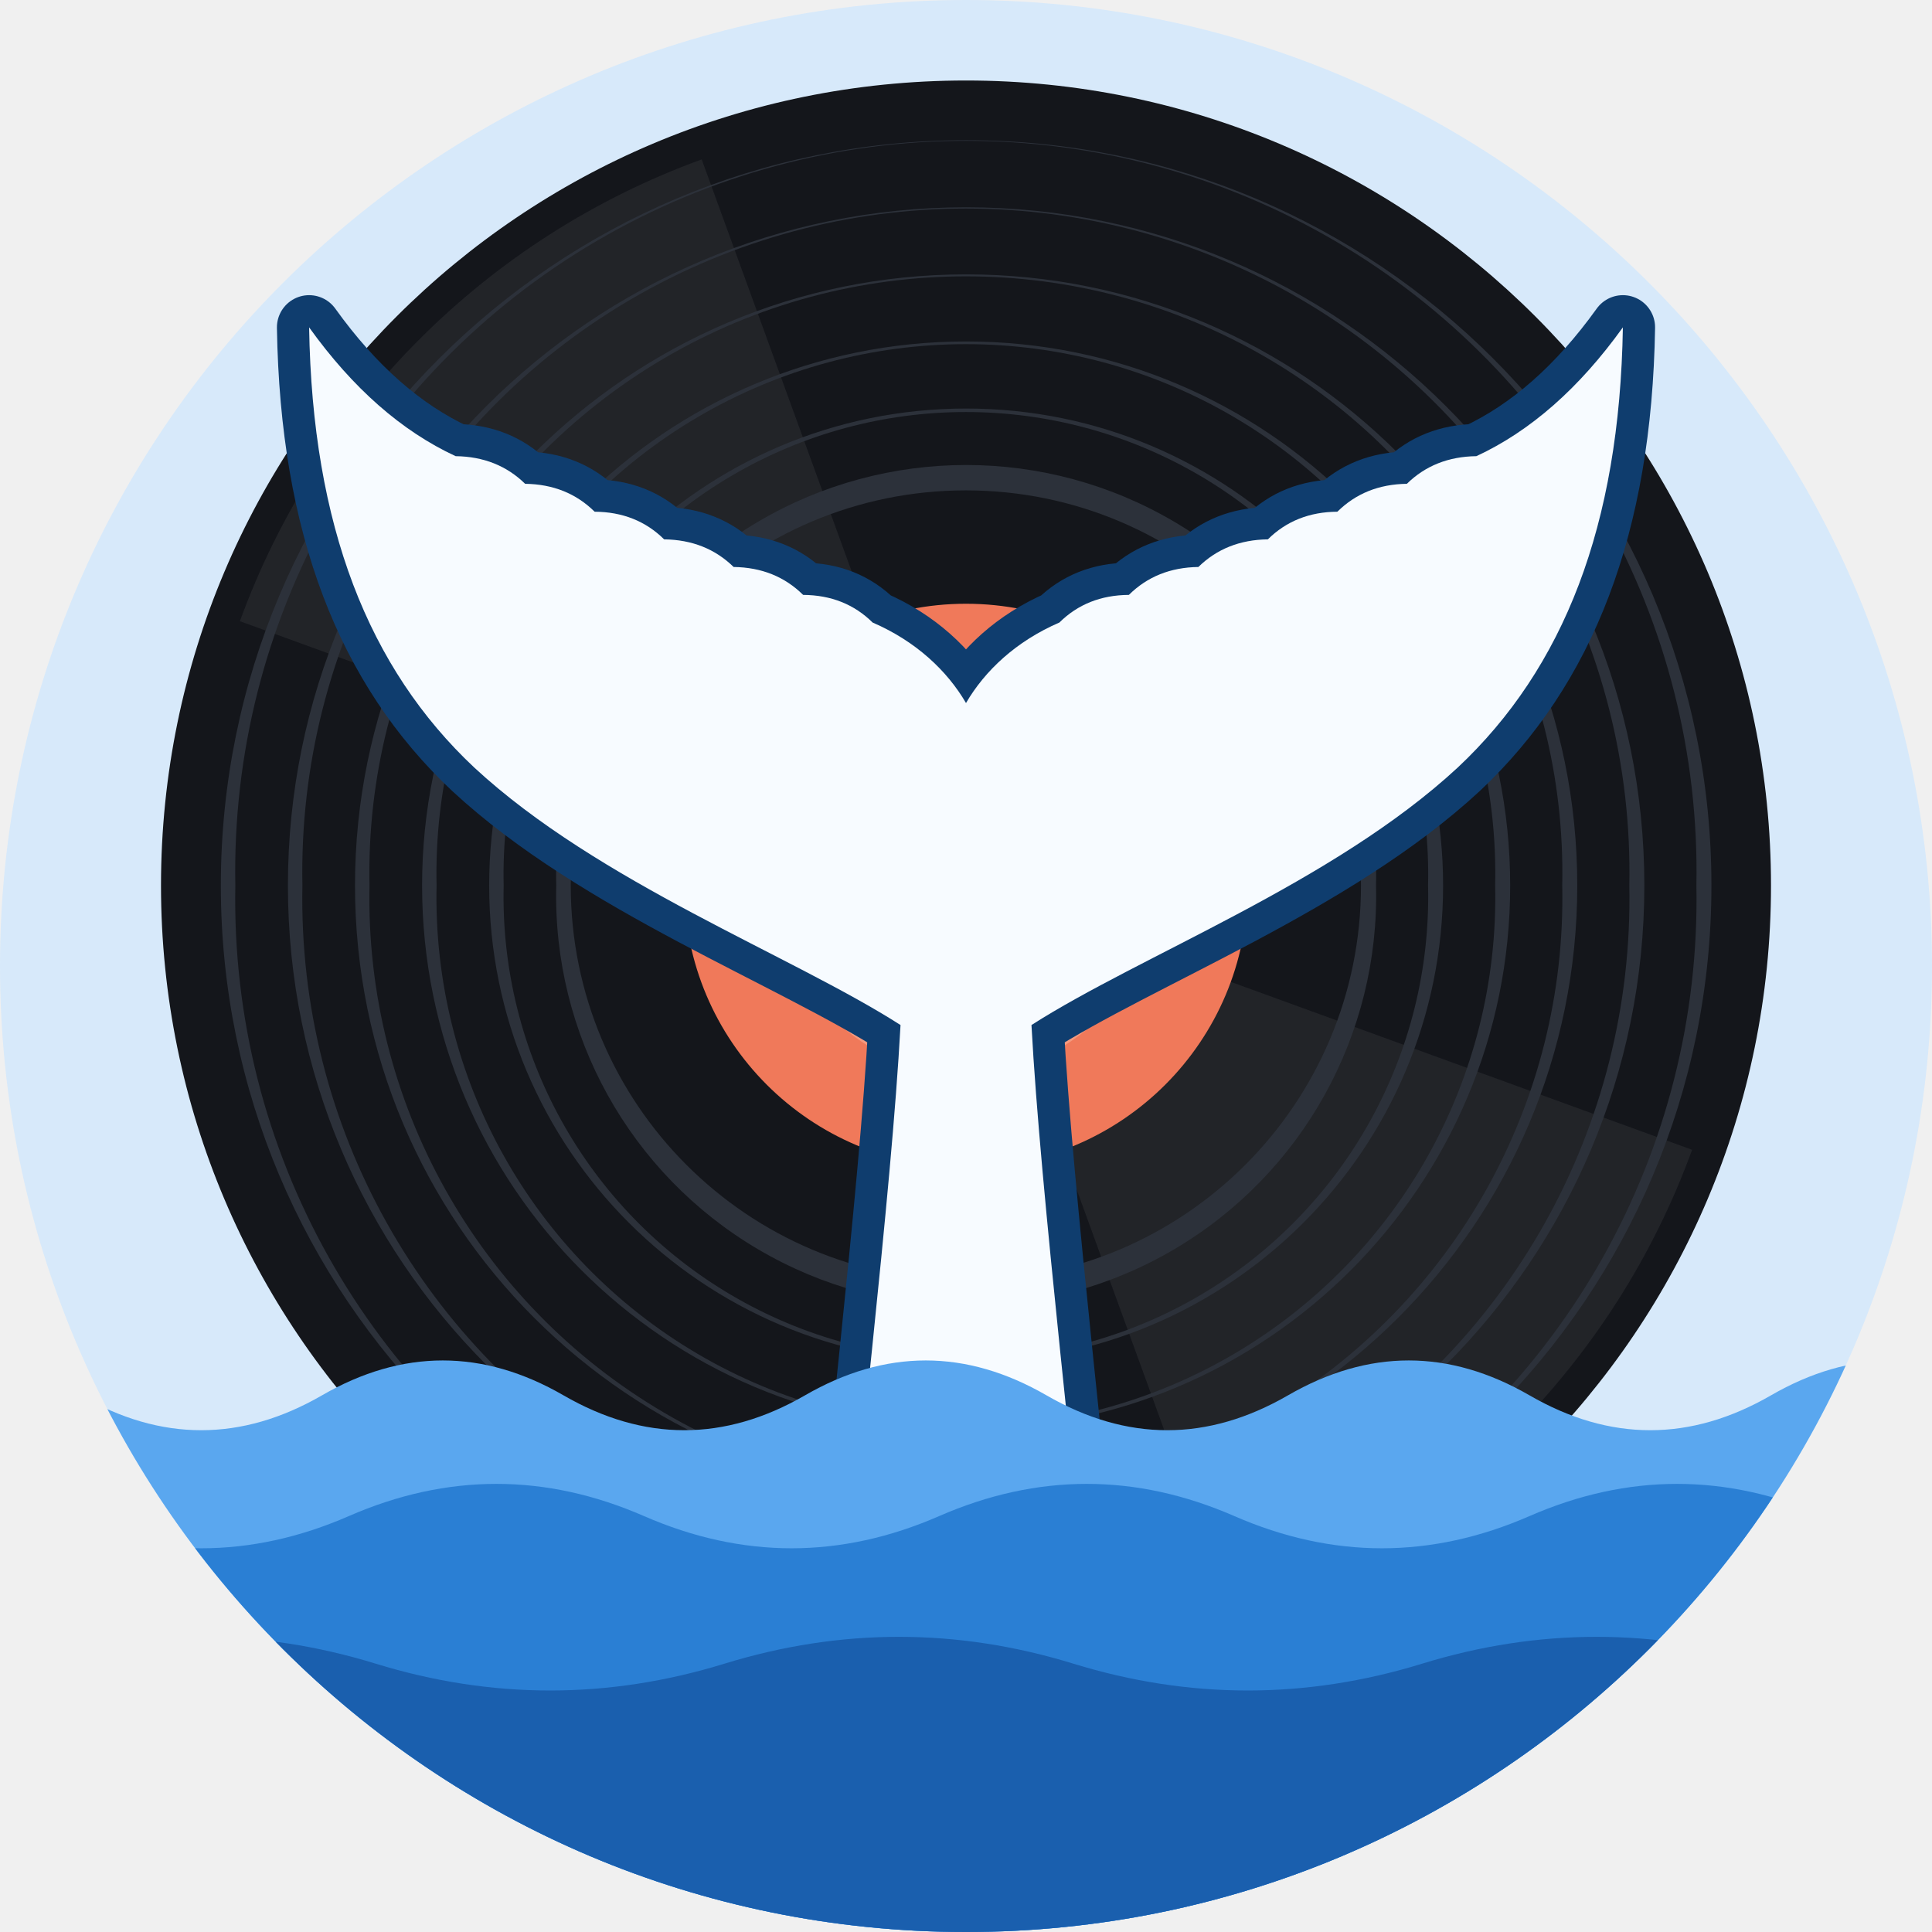
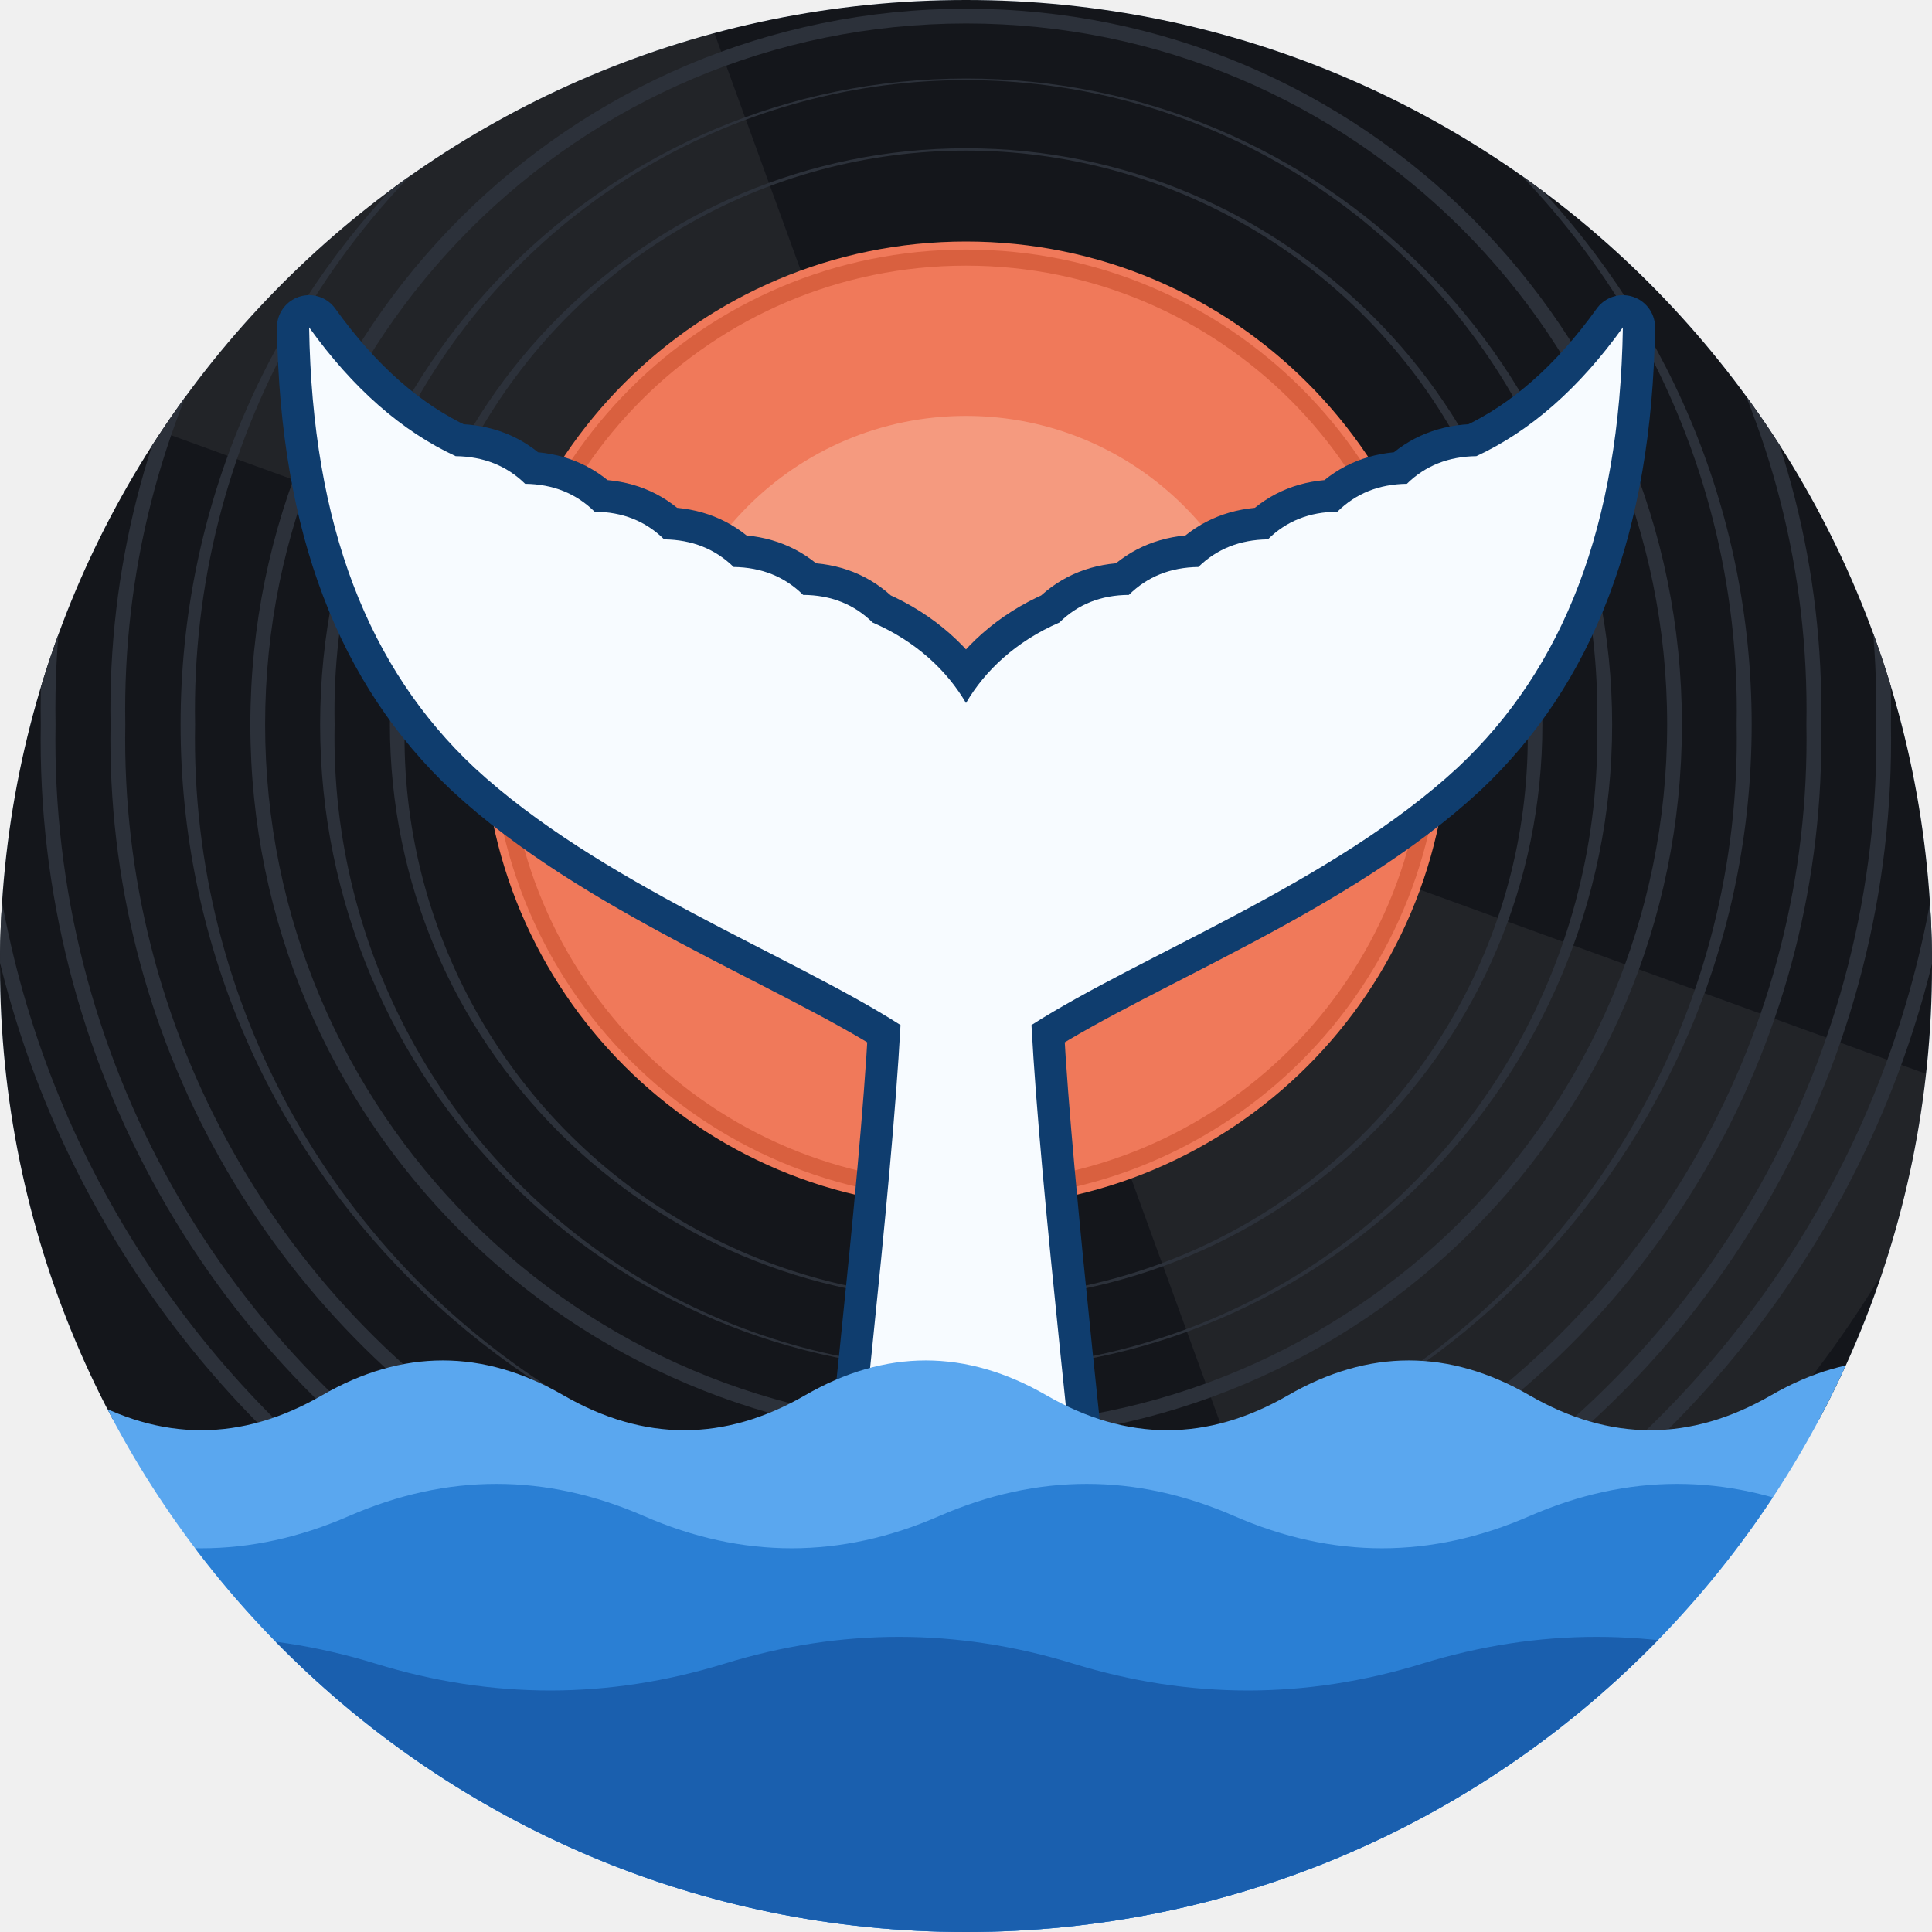
<svg xmlns="http://www.w3.org/2000/svg" width="512" height="512" viewBox="18 18 72 72">
  <defs>
    <clipPath id="c">
      <circle cx="54" cy="54" r="36" />
    </clipPath>
  </defs>
  <g clip-path="url(#c)">
    <rect x="-10" y="-10" width="128" height="128" fill="#d7e9fa" />
-     <path d="M24,51 a30,30 0 1,0 60,0 a30,30 0 1,0 -60,0 Z" fill="#14161b" />
-     <path d="M54,51 L26.94,41.15 A28.8,28.8 0 0,1 44.15,23.94 Z" fill="#ffffff" fill-opacity="0.06" />
-     <path d="M54,51 L81.06,60.85 A28.8,28.8 0 0,1 63.85,78.06 Z" fill="#ffffff" fill-opacity="0.06" />
-     <path d="M26.23,51 a27.77,27.77 0 1,0 55.55,0 a27.77,27.77 0 1,0 -55.55,0 Z M26.77,51 a27.23,27.23 0 1,1 54.45,0 a27.23,27.23 0 1,1 -54.45,0 Z" fill="#2c313a" />
-     <path d="M28.73,51 a25.27,25.27 0 1,0 50.55,0 a25.27,25.27 0 1,0 -50.55,0 Z M29.27,51 a24.73,24.73 0 1,1 49.45,0 a24.73,24.73 0 1,1 -49.45,0 Z" fill="#2c313a" />
-     <path d="M31.23,51 a22.77,22.77 0 1,0 45.55,0 a22.77,22.77 0 1,0 -45.55,0 Z M31.77,51 a22.23,22.23 0 1,1 44.45,0 a22.23,22.23 0 1,1 -44.45,0 Z" fill="#2c313a" />
-     <path d="M33.73,51 a20.27,20.27 0 1,0 40.55,0 a20.27,20.27 0 1,0 -40.55,0 Z M34.27,51 a19.73,19.73 0 1,1 39.45,0 a19.73,19.73 0 1,1 -39.45,0 Z" fill="#2c313a" />
-     <path d="M36.23,51 a17.77,17.77 0 1,0 35.55,0 a17.77,17.77 0 1,0 -35.55,0 Z M36.77,51 a17.23,17.23 0 1,1 34.45,0 a17.23,17.23 0 1,1 -34.45,0 Z" fill="#2c313a" />
-     <path d="M38.73,51 a15.28,15.28 0 1,0 30.55,0 a15.28,15.28 0 1,0 -30.55,0 Z M39.27,51 a14.72,14.72 0 1,1 29.45,0 a14.72,14.72 0 1,1 -29.45,0 Z" fill="#2c313a" />
-     <path d="M43.5,51 a10.5,10.5 0 1,0 21,0 a10.5,10.5 0 1,0 -21,0 Z" fill="#f0795a" />
-     <path d="M47,51 a7,7 0 1,0 14,0 a7,7 0 1,0 -14,0 Z" fill="#f59a7f" />
+     <path d="M13,45 a41,41 0 1,0 82,0 a41,41 0 1,0 -82,0 Z" fill="#14161b" />
+     <path d="M54,45 L16.6,31.39 A39.8,39.8 0 0,1 40.39,7.6 Z" fill="#ffffff" fill-opacity="0.06" />
+     <path d="M54,45 L91.4,58.61 A39.8,39.8 0 0,1 67.61,82.4 Z" fill="#ffffff" fill-opacity="0.06" />
+     <path d="M32.53,45 a21.47,21.47 0 1,0 42.95,0 a21.47,21.47 0 1,0 -42.95,0 Z M33.08,45 a20.93,20.93 0 1,1 41.85,0 a20.93,20.93 0 1,1 -41.85,0 Z" fill="#2c313a" />
+     <path d="M29.93,45 a24.07,24.07 0 1,0 48.15,0 a24.07,24.07 0 1,0 -48.15,0 Z M30.47,45 a23.53,23.53 0 1,1 47.05,0 a23.53,23.53 0 1,1 -47.05,0 Z" fill="#2c313a" />
+     <path d="M27.33,45 a26.67,26.67 0 1,0 53.35,0 a26.67,26.67 0 1,0 -53.35,0 Z M27.88,45 a26.12,26.12 0 1,1 52.25,0 a26.12,26.12 0 1,1 -52.25,0 Z" fill="#2c313a" />
+     <path d="M24.73,45 a29.27,29.27 0 1,0 58.55,0 a29.27,29.27 0 1,0 -58.55,0 Z M25.27,45 a28.73,28.73 0 1,1 57.45,0 a28.73,28.73 0 1,1 -57.45,0 Z" fill="#2c313a" />
+     <path d="M22.12,45 a31.88,31.88 0 1,0 63.75,0 a31.88,31.88 0 1,0 -63.75,0 Z M22.67,45 a31.33,31.33 0 1,1 62.65,0 a31.33,31.33 0 1,1 -62.65,0 Z" fill="#2c313a" />
+     <path d="M19.52,45 a34.48,34.48 0 1,0 68.95,0 a34.48,34.48 0 1,0 -68.95,0 Z M20.07,45 a33.93,33.93 0 1,1 67.85,0 a33.93,33.93 0 1,1 -67.85,0 Z" fill="#2c313a" />
+     <path d="M16.93,45 a37.07,37.07 0 1,0 74.15,0 a37.07,37.07 0 1,0 -74.15,0 Z M17.48,45 a36.52,36.52 0 1,1 73.05,0 a36.52,36.52 0 1,1 -73.05,0 Z" fill="#2c313a" />
+     <path d="M36,45 a18,18 0 1,0 36,0 a18,18 0 1,0 -36,0 Z" fill="#f0795a" />
+     <path d="M36.3,45 a17.7,17.7 0 1,0 35.4,0 a17.7,17.7 0 1,0 -35.4,0 Z M36.9,45 a17.1,17.1 0 1,1 34.2,0 a17.1,17.1 0 1,1 -34.2,0 Z" fill="#d9603f" />
+     <path d="M42.5,45 a11.5,11.5 0 1,0 23,0 a11.5,11.5 0 1,0 -23,0 Z" fill="#f59a7f" />
    <path d="M48.9,84 C49.94,73 51.22,62.5 51.56,56.2 C47.5,53.6 40.31,50.9 35.67,46.6 C31.73,42.9 29.64,37.6 29.52,30.2 Q31.96,33.6 34.98,35 Q36.54,35.02 37.57,36.03 Q39.13,36.05 40.16,37.07 Q41.72,37.08 42.75,38.1 Q44.31,38.12 45.34,39.13 Q46.9,39.15 47.93,40.17 Q49.49,40.18 50.52,41.2 C52.14,41.9 53.3,43 54,44.2 C54.7,43 55.86,41.9 57.48,41.2 Q58.51,40.18 60.07,40.17 Q61.1,39.15 62.66,39.13 Q63.69,38.12 65.25,38.1 Q66.28,37.08 67.84,37.07 Q68.87,36.05 70.43,36.03 Q71.46,35.02 73.02,35 Q76.04,33.6 78.48,30.2 C78.36,37.6 76.27,42.9 72.33,46.6 C67.69,50.9 60.5,53.6 56.44,56.2 C56.78,62.5 58.06,73 59.1,84 Z" fill="#0f3d6e" stroke="#0f3d6e" stroke-width="2.4" stroke-linejoin="round" />
    <path d="M48.9,84 C49.94,73 51.22,62.5 51.56,56.2 C47.5,53.6 40.31,50.9 35.67,46.6 C31.73,42.9 29.64,37.6 29.52,30.2 Q31.96,33.6 34.98,35 Q36.54,35.02 37.57,36.03 Q39.13,36.05 40.16,37.07 Q41.72,37.08 42.75,38.1 Q44.31,38.12 45.34,39.13 Q46.9,39.15 47.93,40.17 Q49.49,40.18 50.52,41.2 C52.14,41.9 53.3,43 54,44.2 C54.7,43 55.86,41.9 57.48,41.2 Q58.51,40.18 60.07,40.17 Q61.1,39.15 62.66,39.13 Q63.69,38.12 65.25,38.1 Q66.28,37.08 67.84,37.07 Q68.87,36.05 70.43,36.03 Q71.46,35.02 73.02,35 Q76.04,33.6 78.48,30.2 C78.36,37.6 76.27,42.9 72.33,46.6 C67.69,50.9 60.5,53.6 56.44,56.2 C56.78,62.5 58.06,73 59.1,84 Z" fill="#f7fbff" />
    <path d="M-6,70 q4.5,-2.6 9,0 q4.5,2.6 9,0 q4.5,-2.6 9,0 q4.5,2.6 9,0 q4.5,-2.6 9,0 q4.5,2.6 9,0 q4.5,-2.6 9,0 q4.5,2.6 9,0 q4.5,-2.6 9,0 q4.5,2.6 9,0 q4.5,-2.6 9,0 q4.5,2.6 9,0 q4.5,-2.6 9,0 q4.5,2.6 9,0 L120,112 L-6,112 Z" fill="#5aa7ef" />
    <path d="M-13,74.5 q5.5,-2.4 11,0 q5.5,2.4 11,0 q5.5,-2.4 11,0 q5.5,2.4 11,0 q5.5,-2.4 11,0 q5.5,2.4 11,0 q5.5,-2.4 11,0 q5.5,2.4 11,0 q5.5,-2.4 11,0 q5.5,2.4 11,0 q5.5,-2.4 11,0 q5.5,2.4 11,0 L119,112 L-13,112 Z" fill="#2a7fd4" />
    <path d="M-7,80 q6.5,-2 13,0 q6.5,2 13,0 q6.5,-2 13,0 q6.5,2 13,0 q6.5,-2 13,0 q6.5,2 13,0 q6.5,-2 13,0 q6.5,2 13,0 q6.5,-2 13,0 q6.5,2 13,0 L123,112 L-7,112 Z" fill="#1a5fae" />
  </g>
</svg>
